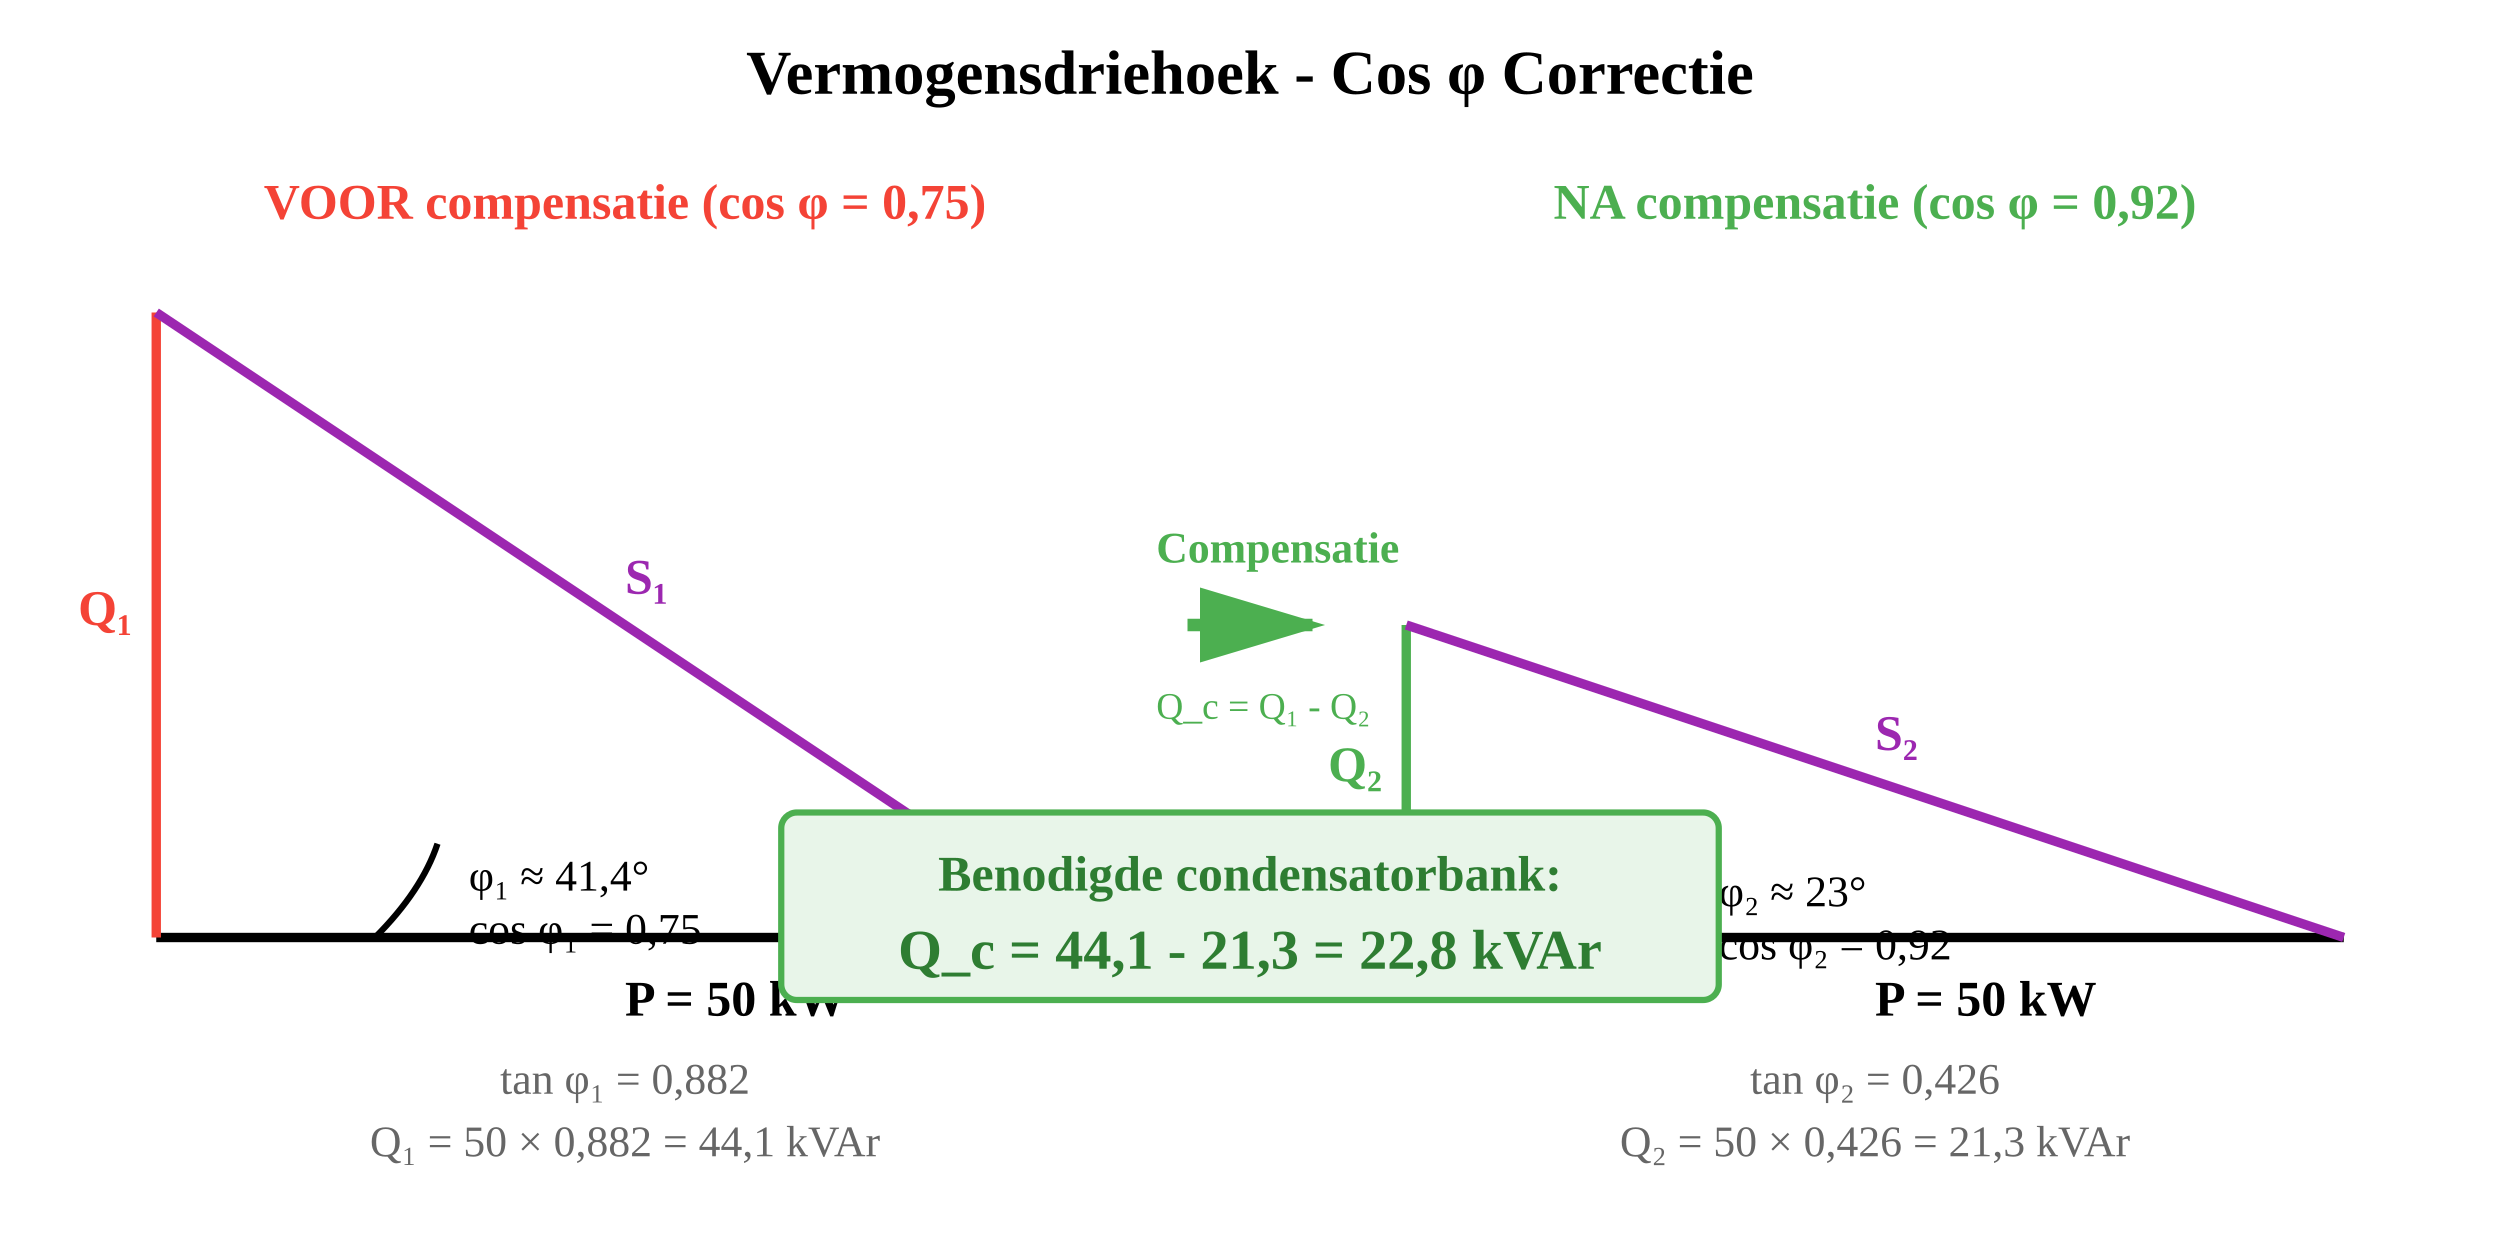
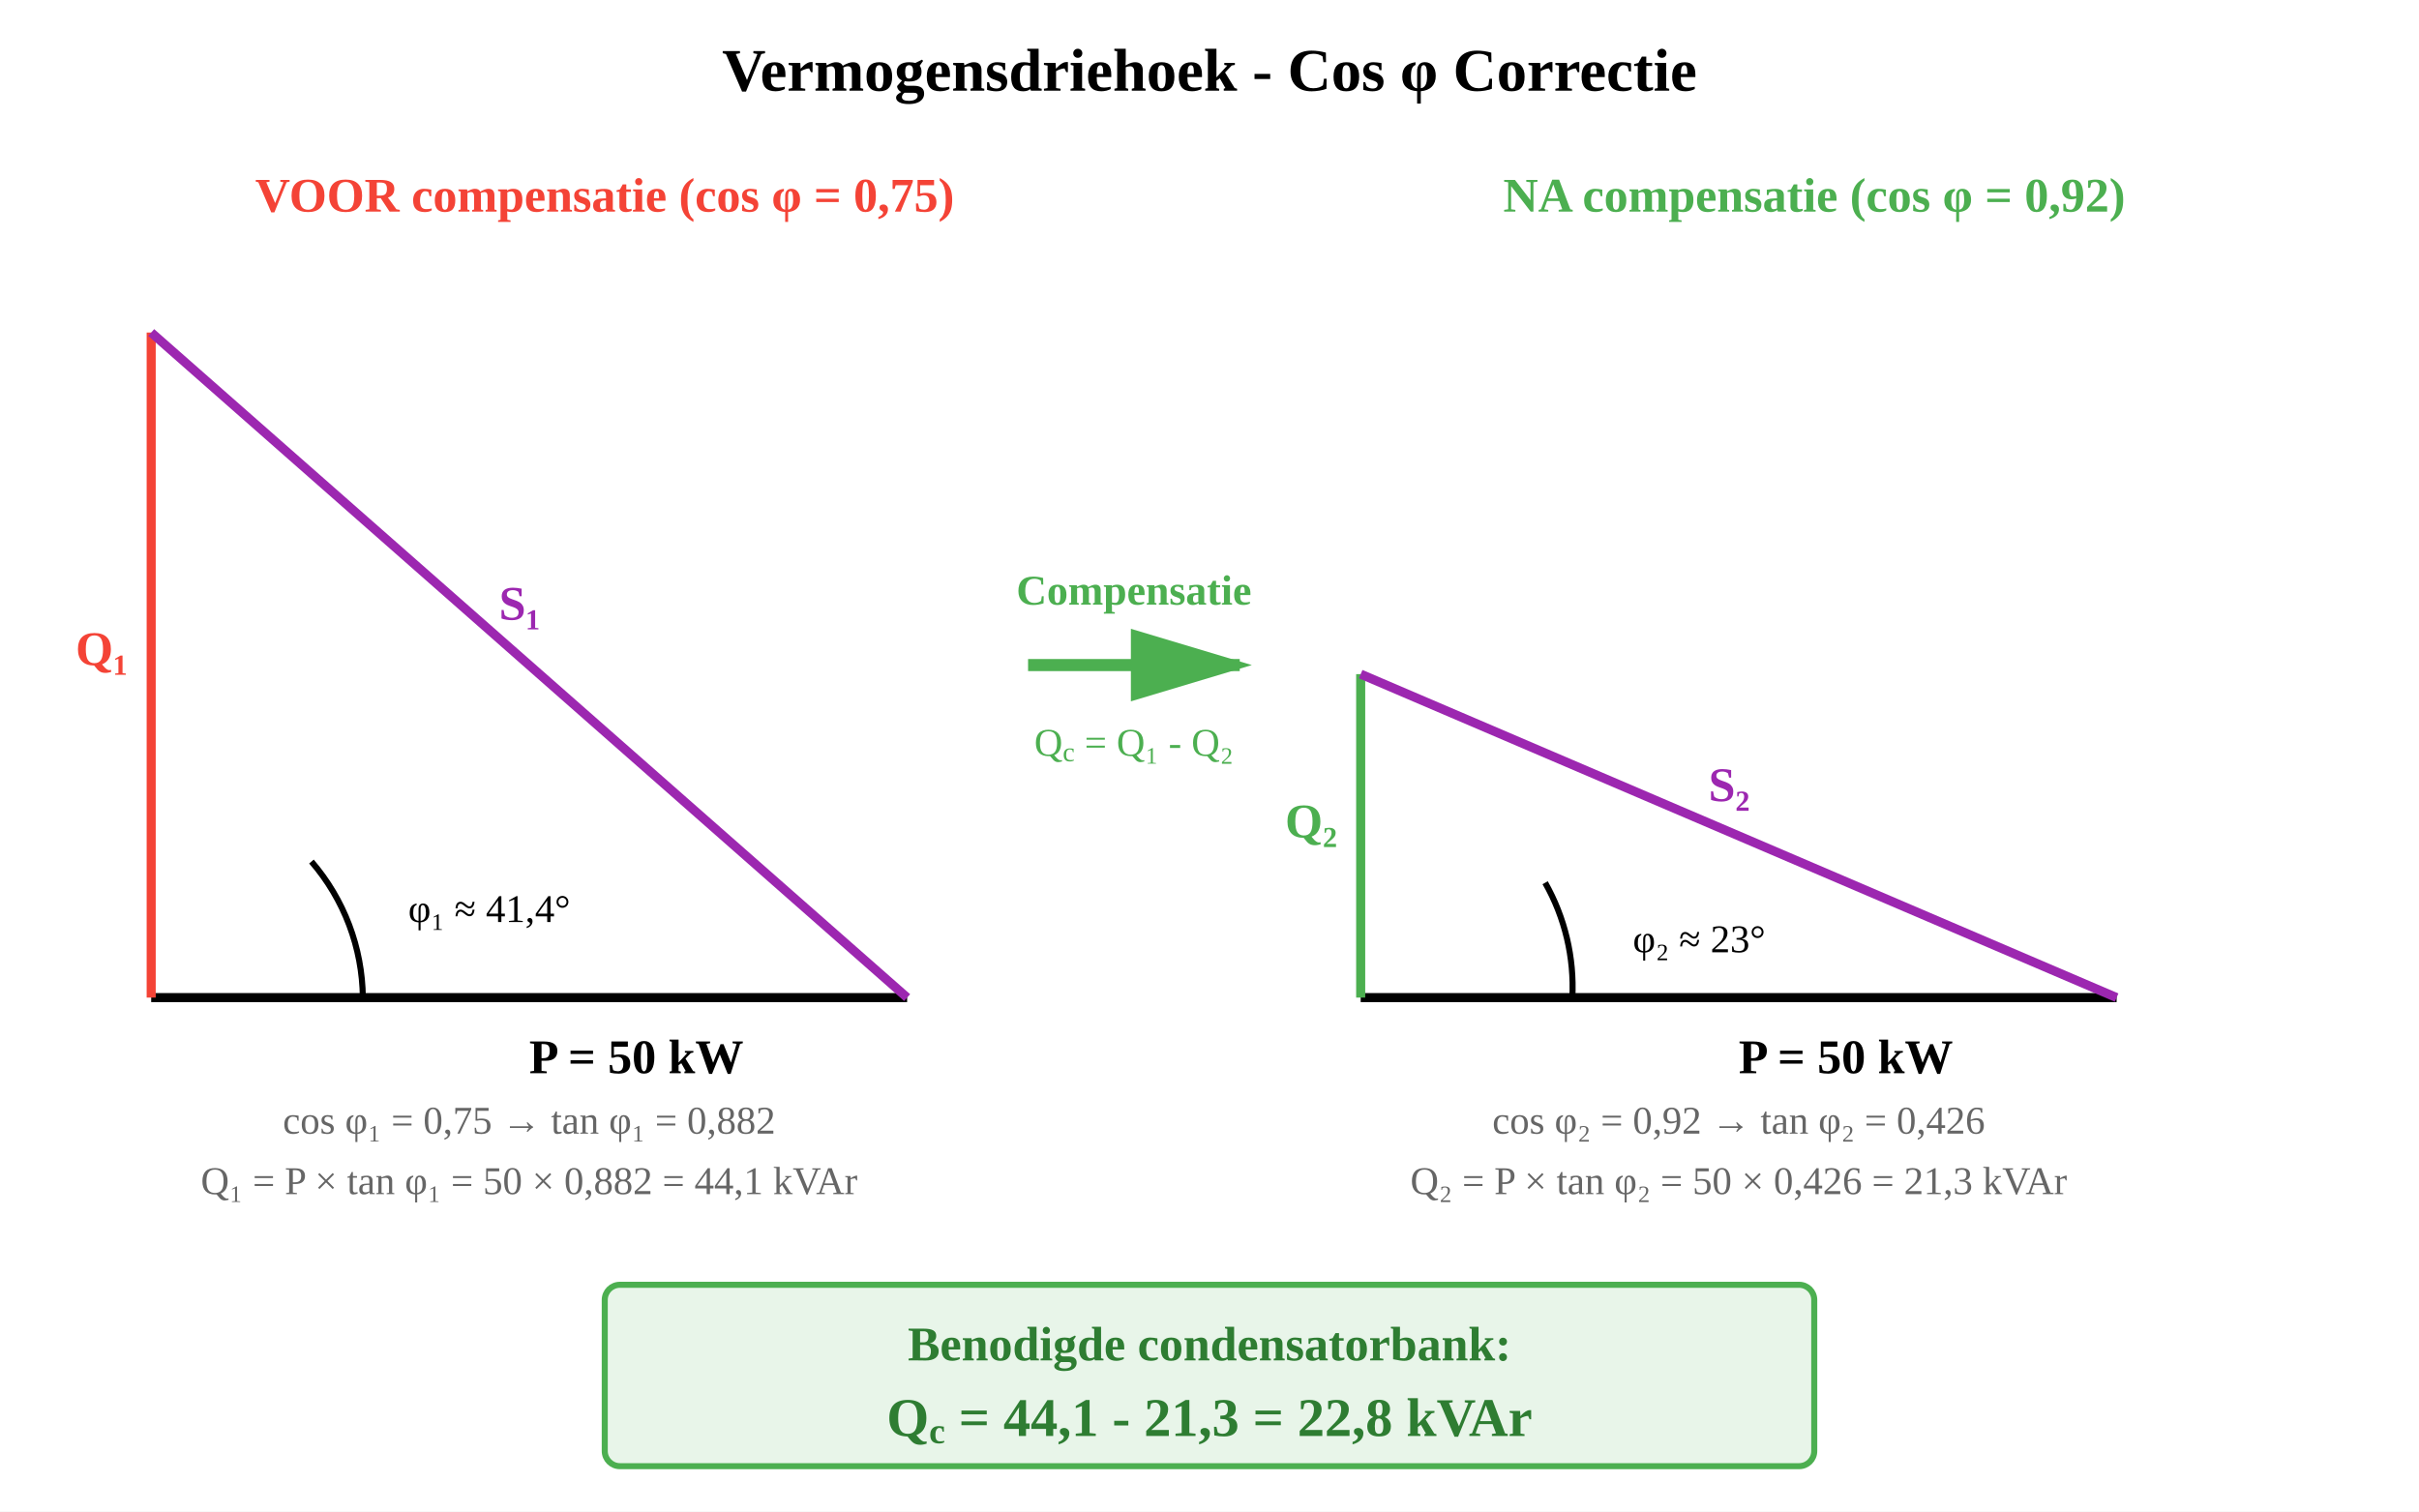
- <svg xmlns="http://www.w3.org/2000/svg" width="800" height="400">
-   <rect width="800" height="400" fill="white" />
+ <svg xmlns="http://www.w3.org/2000/svg" width="800" height="500">
+   <rect width="800" height="500" fill="white" />
  <text x="400" y="30" font-size="20" font-weight="bold" text-anchor="middle">Vermogensdriehoek - Cos φ Correctie</text>
  <g>
    <text x="200" y="70" font-size="16" font-weight="bold" text-anchor="middle" fill="#F44336">VOOR compensatie (cos φ = 0,75)</text>
-     <line x1="50" y1="300" x2="350" y2="300" stroke="black" stroke-width="3" />
-     <line x1="50" y1="300" x2="50" y2="100" stroke="#F44336" stroke-width="3" />
-     <line x1="50" y1="100" x2="350" y2="300" stroke="#9C27B0" stroke-width="3" />
-     <text x="200" y="325" font-size="16" font-weight="bold">P = 50 kW</text>
-     <text x="25" y="200" font-size="16" font-weight="bold" fill="#F44336">Q₁</text>
-     <text x="200" y="190" font-size="16" font-weight="bold" fill="#9C27B0">S₁</text>
-     <path d="M 120,300 Q 135,285 140,270" stroke="black" stroke-width="2" fill="none" />
-     <text x="150" y="285" font-size="14">φ₁ ≈ 41,4°</text>
-     <text x="150" y="302" font-size="14">cos φ₁ = 0,75</text>
-     <text x="200" y="350" font-size="14" fill="#666" text-anchor="middle">tan φ₁ = 0,882</text>
-     <text x="200" y="370" font-size="14" fill="#666" text-anchor="middle">Q₁ = 50 × 0,882 = 44,1 kVAr</text>
+     <line x1="50" y1="330" x2="300" y2="330" stroke="black" stroke-width="3" />
+     <text x="175" y="355" font-size="16" font-weight="bold">P = 50 kW</text>
+     <line x1="50" y1="330" x2="50" y2="110" stroke="#F44336" stroke-width="3" />
+     <text x="25" y="220" font-size="16" font-weight="bold" fill="#F44336">Q₁</text>
+     <line x1="50" y1="110" x2="300" y2="330" stroke="#9C27B0" stroke-width="3" />
+     <text x="165" y="205" font-size="16" font-weight="bold" fill="#9C27B0">S₁</text>
+     <path d="M 120,330 A 70,70 0 0 0 103,285" stroke="black" stroke-width="2" fill="none" />
+     <text x="135" y="305" font-size="13">φ₁ ≈ 41,4°</text>
+     <text x="175" y="375" font-size="13" fill="#666" text-anchor="middle">cos φ₁ = 0,75  →  tan φ₁ = 0,882</text>
+     <text x="175" y="395" font-size="13" fill="#666" text-anchor="middle">Q₁ = P × tan φ₁ = 50 × 0,882 = 44,1 kVAr</text>
  </g>
  <g>
-     <line x1="380" y1="200" x2="420" y2="200" stroke="#4CAF50" stroke-width="4" marker-end="url(#arrow)" />
-     <text x="370" y="180" font-size="14" fill="#4CAF50" font-weight="bold">Compensatie</text>
-     <text x="370" y="230" font-size="12" fill="#4CAF50">Q_c = Q₁ - Q₂</text>
+     <line x1="340" y1="220" x2="410" y2="220" stroke="#4CAF50" stroke-width="4" marker-end="url(#arrow)" />
+     <text x="375" y="200" font-size="14" fill="#4CAF50" font-weight="bold" text-anchor="middle">Compensatie</text>
+     <text x="375" y="250" font-size="13" fill="#4CAF50" text-anchor="middle">Q<tspan baseline-shift="sub" font-size="9">c</tspan> = Q₁ - Q₂</text>
    <defs>
      <marker id="arrow" markerWidth="10" markerHeight="10" refX="9" refY="3" orient="auto">
        <polygon points="0 0, 10 3, 0 6" fill="#4CAF50" />
      </marker>
    </defs>
  </g>
  <g>
    <text x="600" y="70" font-size="16" font-weight="bold" text-anchor="middle" fill="#4CAF50">NA compensatie (cos φ = 0,92)</text>
-     <line x1="450" y1="300" x2="750" y2="300" stroke="black" stroke-width="3" />
-     <line x1="450" y1="300" x2="450" y2="200" stroke="#4CAF50" stroke-width="3" />
-     <line x1="450" y1="200" x2="750" y2="300" stroke="#9C27B0" stroke-width="3" />
-     <text x="600" y="325" font-size="16" font-weight="bold">P = 50 kW</text>
-     <text x="425" y="250" font-size="16" font-weight="bold" fill="#4CAF50">Q₂</text>
-     <text x="600" y="240" font-size="16" font-weight="bold" fill="#9C27B0">S₂</text>
-     <path d="M 520,300 Q 535,290 540,280" stroke="black" stroke-width="2" fill="none" />
-     <text x="550" y="290" font-size="14">φ₂ ≈ 23°</text>
-     <text x="550" y="307" font-size="14">cos φ₂ = 0,92</text>
-     <text x="600" y="350" font-size="14" fill="#666" text-anchor="middle">tan φ₂ = 0,426</text>
-     <text x="600" y="370" font-size="14" fill="#666" text-anchor="middle">Q₂ = 50 × 0,426 = 21,3 kVAr</text>
+     <line x1="450" y1="330" x2="700" y2="330" stroke="black" stroke-width="3" />
+     <text x="575" y="355" font-size="16" font-weight="bold">P = 50 kW</text>
+     <line x1="450" y1="330" x2="450" y2="223" stroke="#4CAF50" stroke-width="3" />
+     <text x="425" y="277" font-size="16" font-weight="bold" fill="#4CAF50">Q₂</text>
+     <line x1="450" y1="223" x2="700" y2="330" stroke="#9C27B0" stroke-width="3" />
+     <text x="565" y="265" font-size="16" font-weight="bold" fill="#9C27B0">S₂</text>
+     <path d="M 520,330 A 70,70 0 0 0 511,292" stroke="black" stroke-width="2" fill="none" />
+     <text x="540" y="315" font-size="13">φ₂ ≈ 23°</text>
+     <text x="575" y="375" font-size="13" fill="#666" text-anchor="middle">cos φ₂ = 0,92  →  tan φ₂ = 0,426</text>
+     <text x="575" y="395" font-size="13" fill="#666" text-anchor="middle">Q₂ = P × tan φ₂ = 50 × 0,426 = 21,3 kVAr</text>
  </g>
-   <rect x="250" y="260" width="300" height="60" fill="#E8F5E9" stroke="#4CAF50" stroke-width="2" rx="5" />
-   <text x="400" y="285" font-size="16" font-weight="bold" text-anchor="middle" fill="#2E7D32">Benodigde condensatorbank:</text>
-   <text x="400" y="310" font-size="18" font-weight="bold" text-anchor="middle" fill="#2E7D32">Q_c = 44,1 - 21,3 = 22,8 kVAr</text>
+   <rect x="200" y="425" width="400" height="60" fill="#E8F5E9" stroke="#4CAF50" stroke-width="2" rx="5" />
+   <text x="400" y="450" font-size="16" font-weight="bold" text-anchor="middle" fill="#2E7D32">Benodigde condensatorbank:</text>
+   <text x="400" y="475" font-size="18" font-weight="bold" text-anchor="middle" fill="#2E7D32">
+     Q<tspan baseline-shift="sub" font-size="12">c</tspan> = 44,1 - 21,3 = 22,8 kVAr
+   </text>
</svg>
